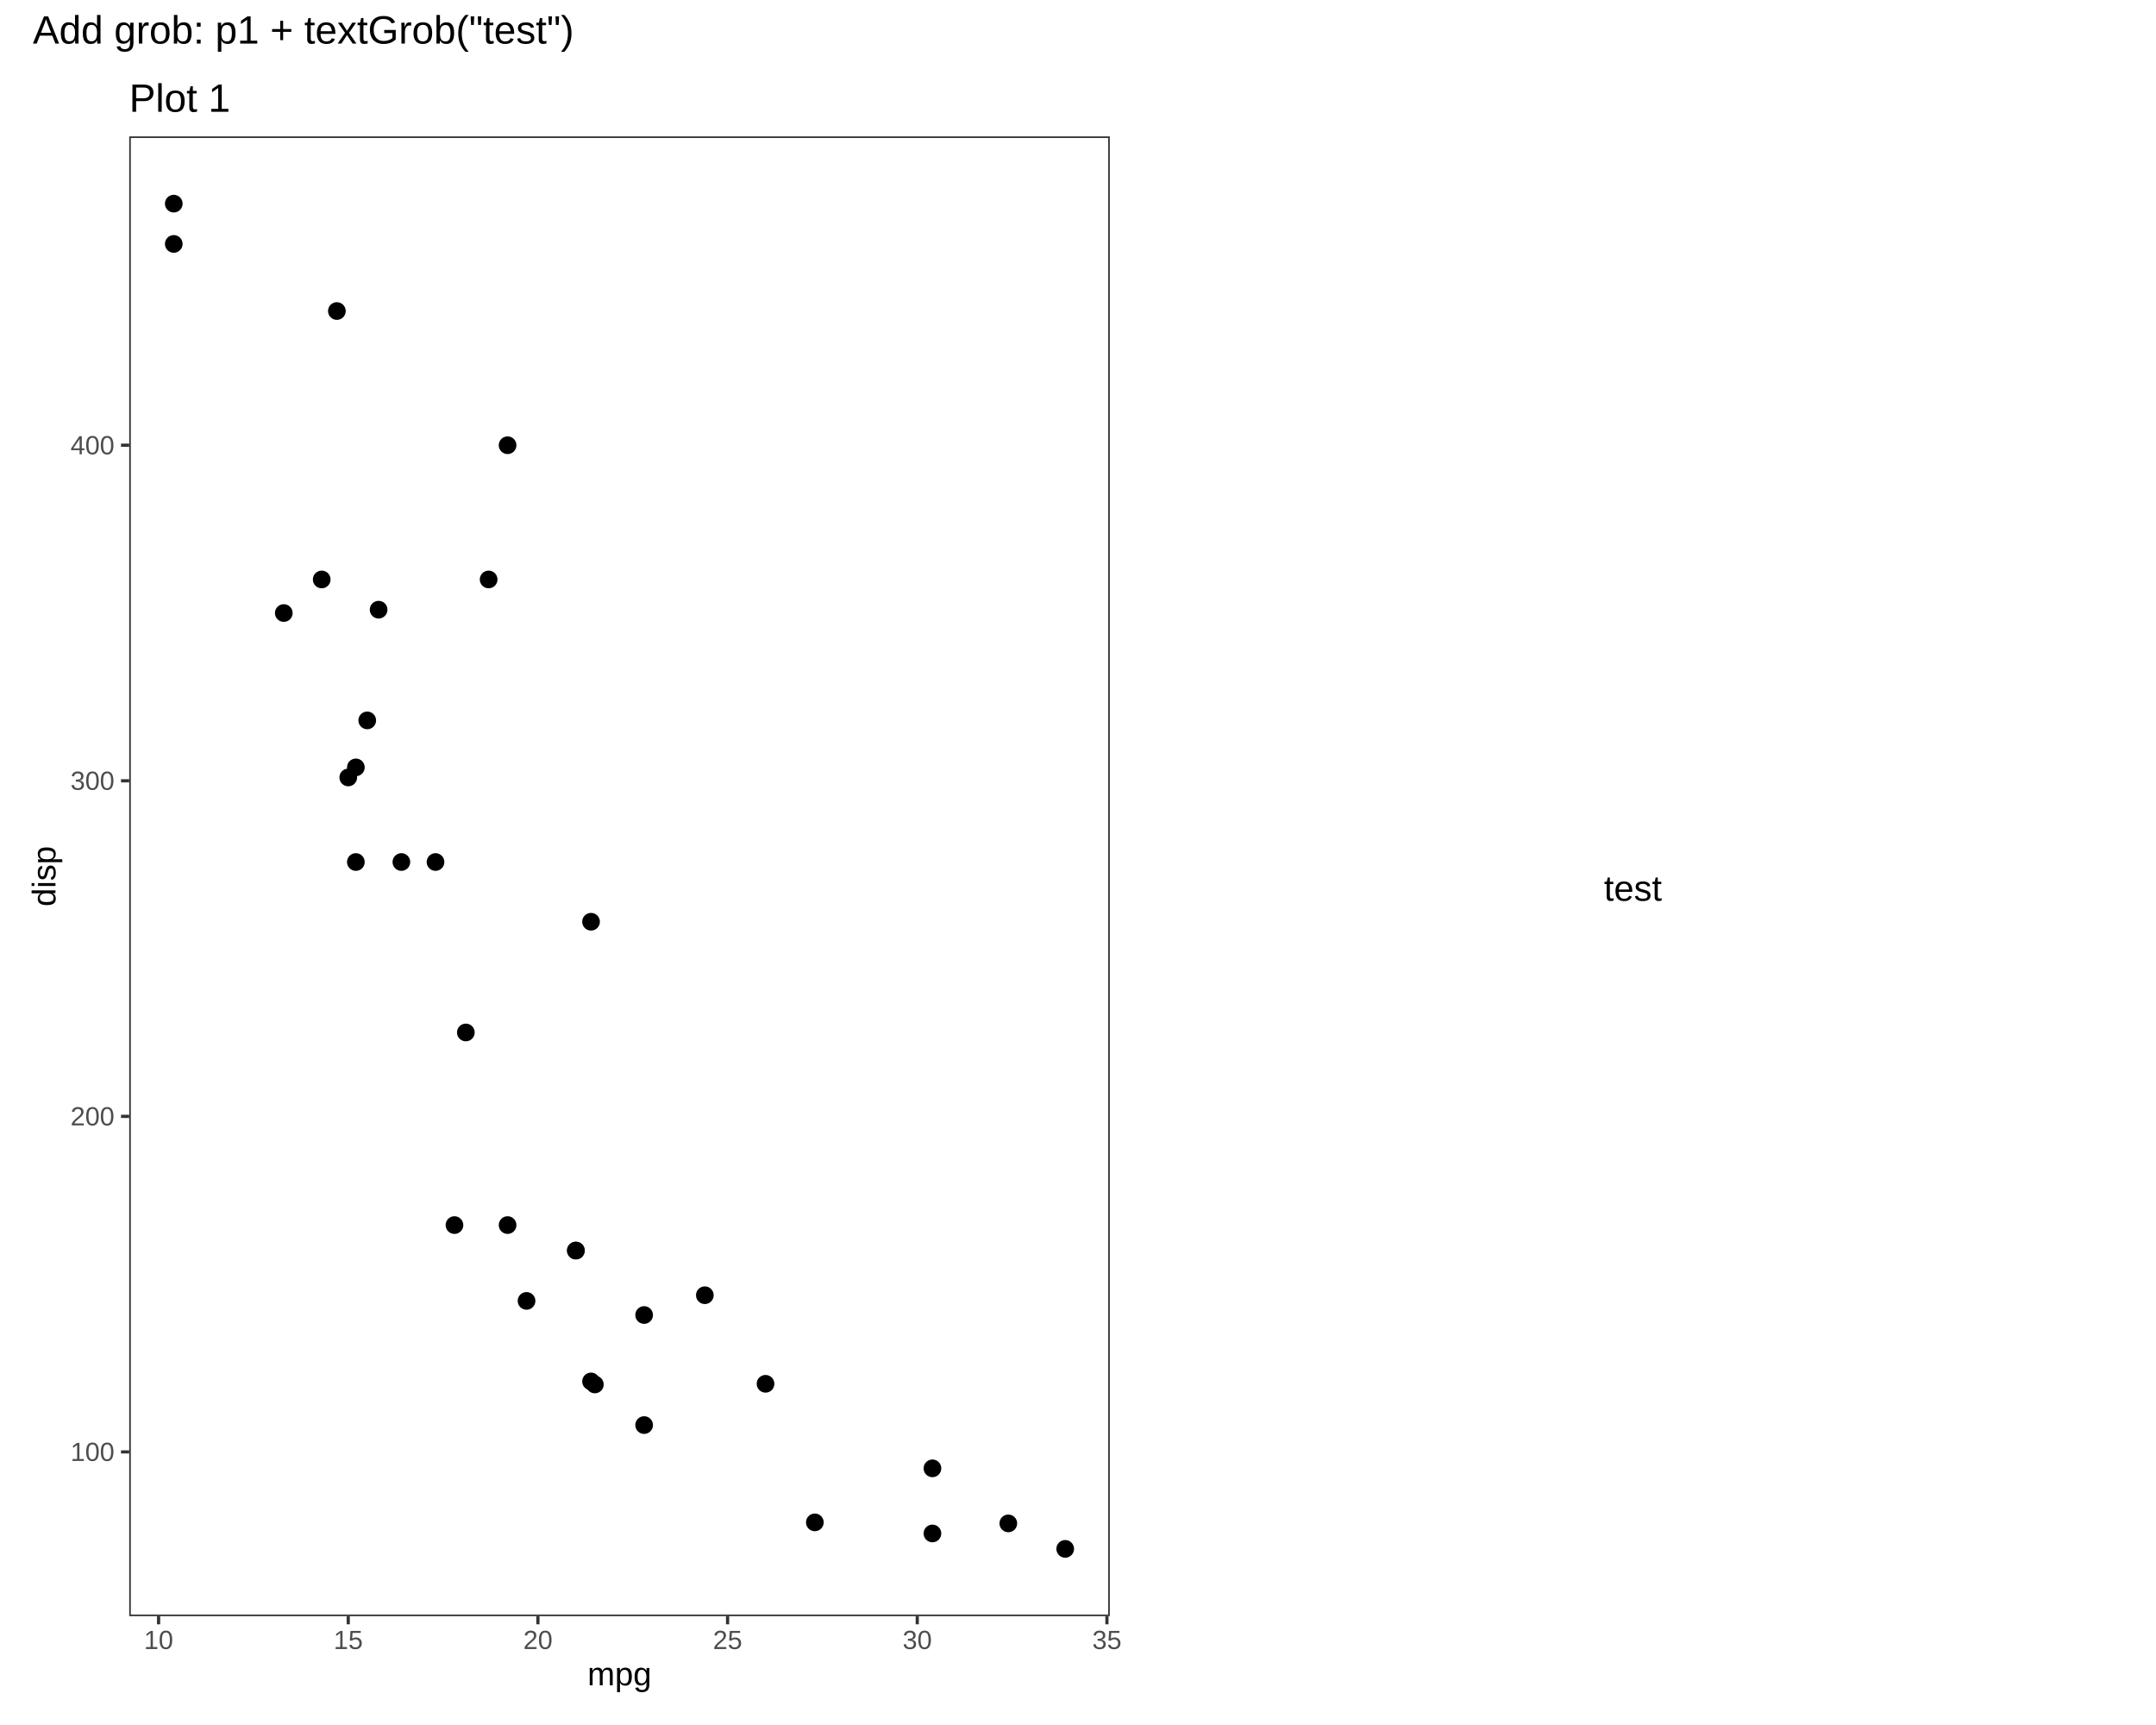
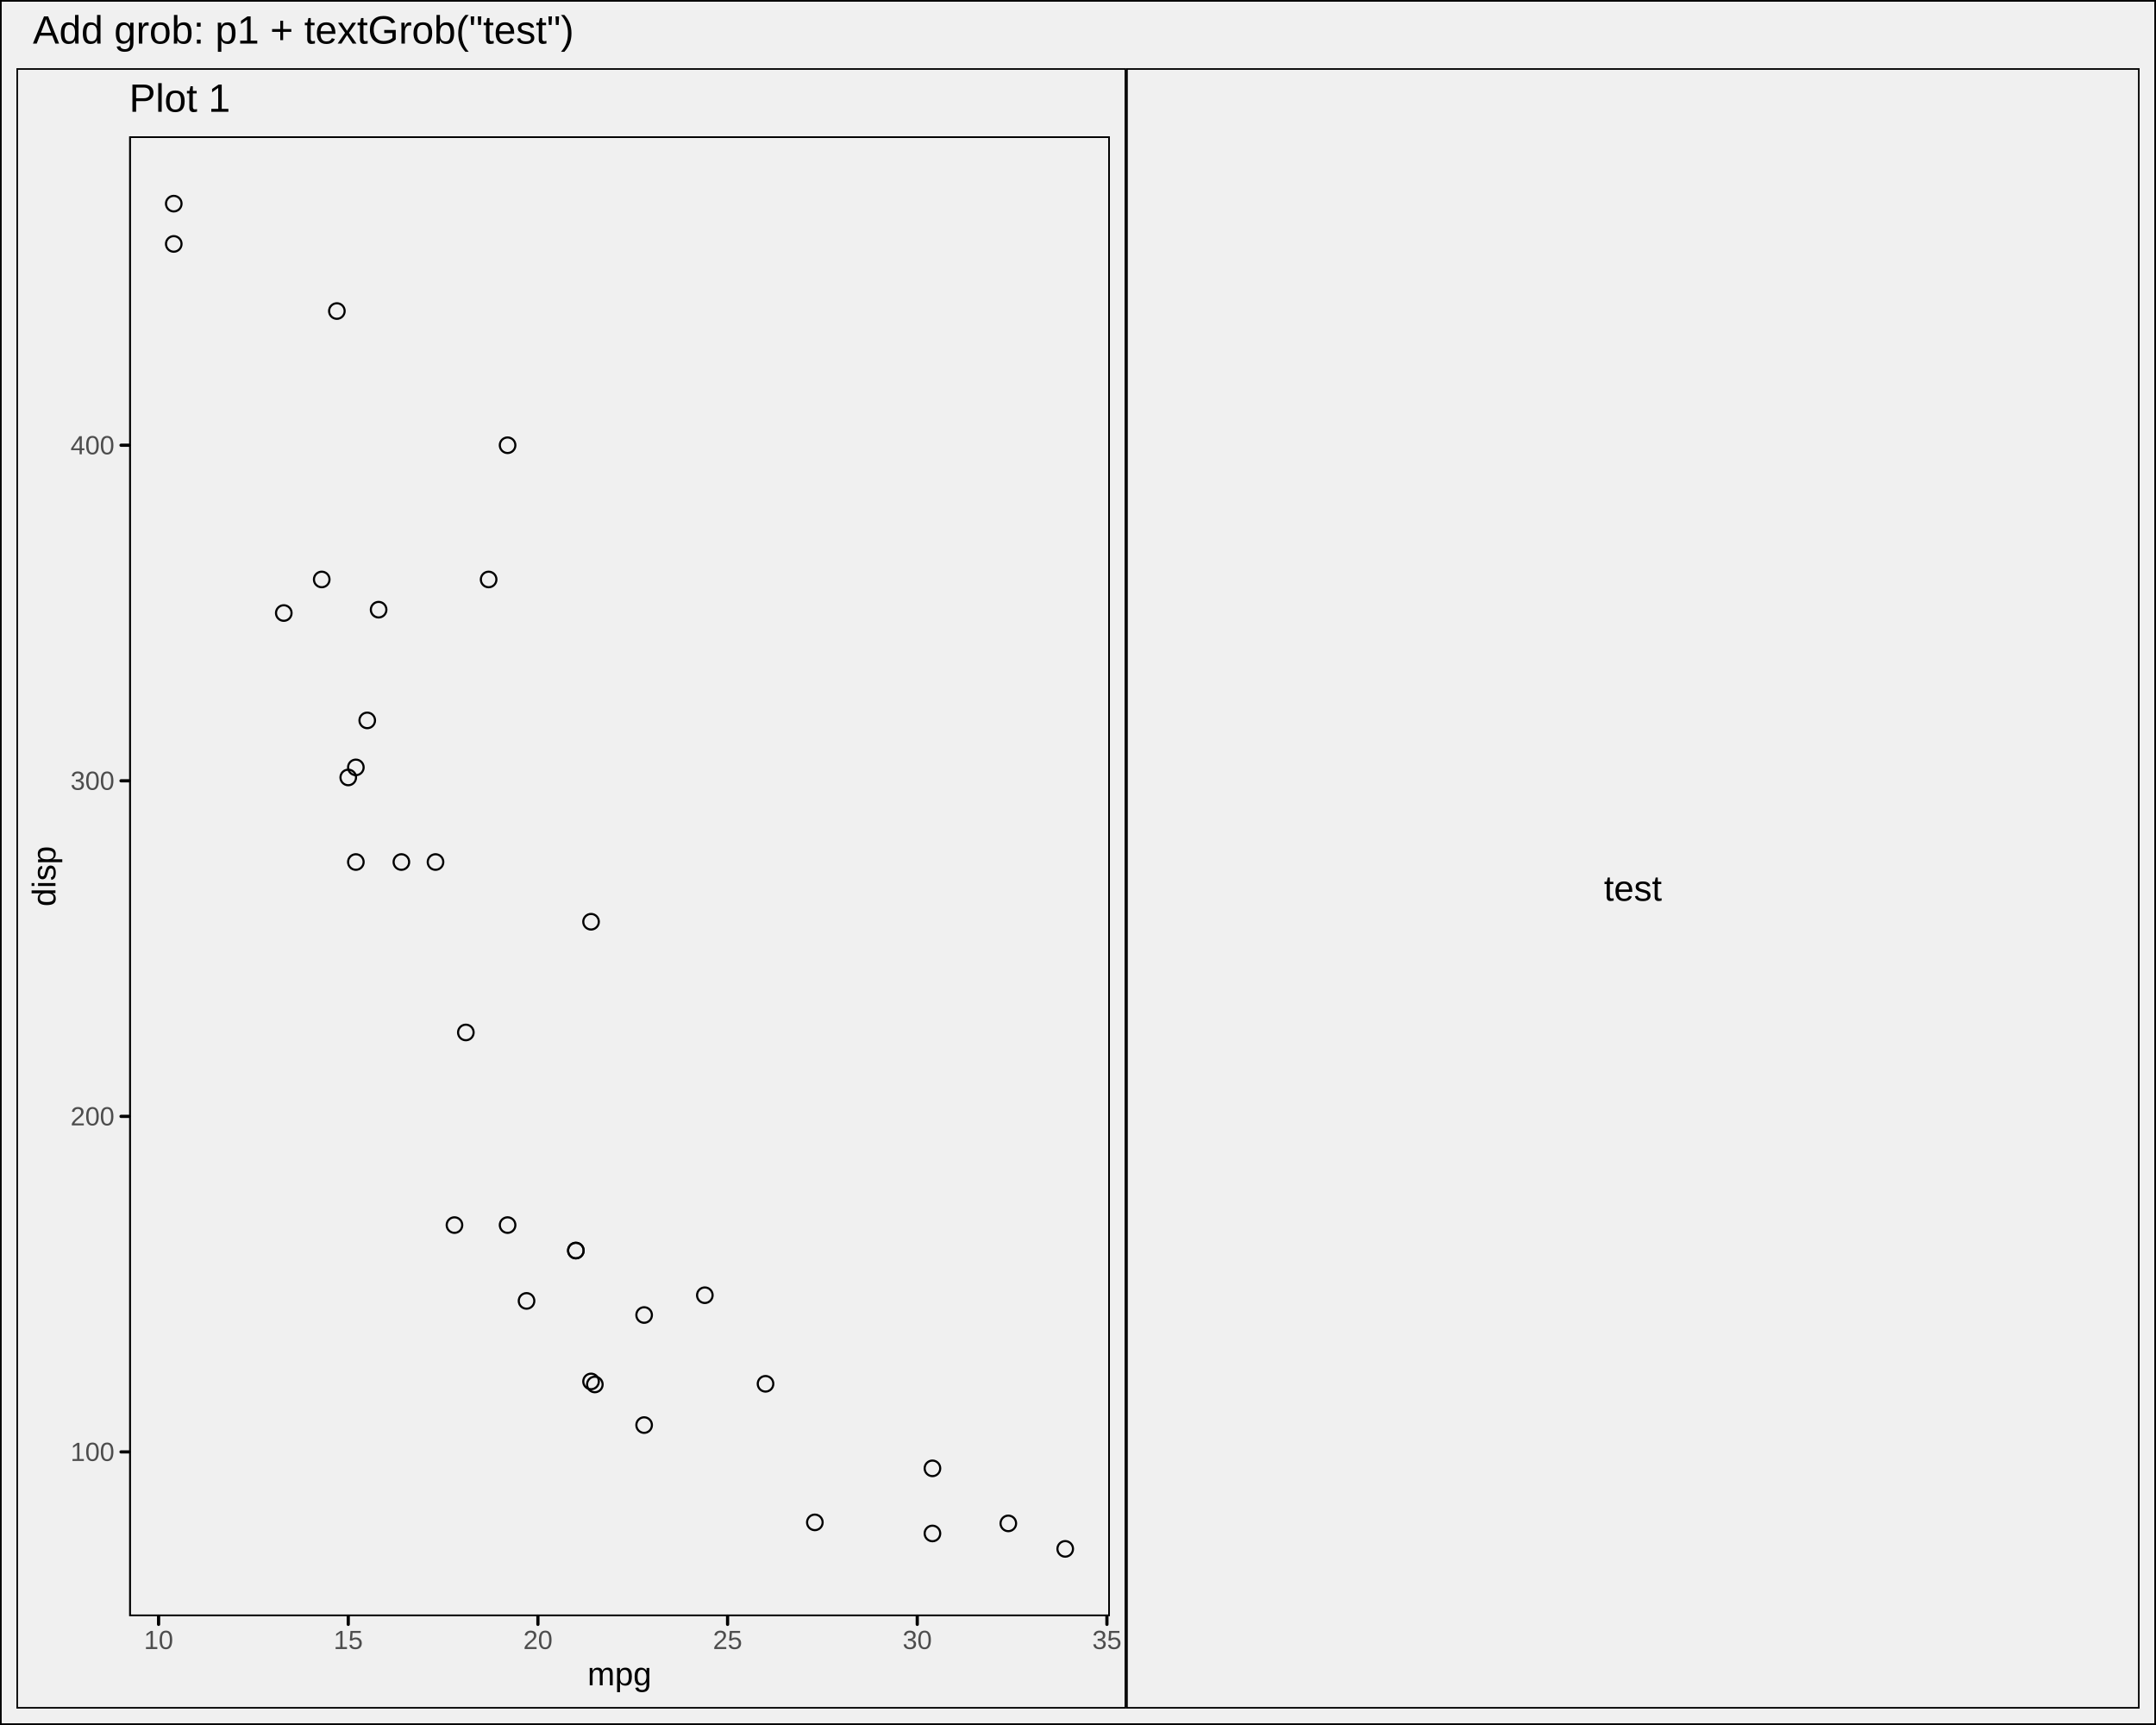
- <svg xmlns="http://www.w3.org/2000/svg" viewBox="0 0 720.00 576.00">
+ <svg xmlns="http://www.w3.org/2000/svg" viewBox="0 0 720 576">
  <defs>
-     <style type="text/css">
-     line, polyline, polygon, path, rect, circle {
-       fill: none;
-       stroke: #000000;
-       stroke-linecap: round;
-       stroke-linejoin: round;
-       stroke-miterlimit: 10.00;
-     }
-   </style>
+     <style type="text/css">circle,polyline,rect{fill:none;stroke:#000;stroke-linecap:round;stroke-linejoin:round;stroke-miterlimit:10}</style>
  </defs>
-   <rect width="100%" height="100%" style="stroke: none; fill: #FFFFFF;" />
-   <rect x="0.00" y="0.00" width="720.00" height="576.00" style="stroke-width: 1.07; stroke: #FFFFFF; fill: #FFFFFF;" />
+   <rect width="100%" height="100%" fill="#FFF" stroke="none" />
+   <rect width="720" height="576" x="0" y="0" fill="#FFF" stroke="#FFF" stroke-width="1.07" />
  <defs>
    <clipPath id="cpMzc2LjA5fDcxNC41Mnw1NzAuNTJ8MjIuNzc=">
-       <rect x="376.09" y="22.77" width="338.43" height="547.75" />
+       <rect width="338.43" height="547.75" x="376.09" y="22.77" />
    </clipPath>
  </defs>
-   <rect x="376.09" y="22.77" width="338.43" height="547.75" style="stroke-width: 1.07; stroke: #FFFFFF; fill: #FFFFFF;" clip-path="url(#cpMzc2LjA5fDcxNC41Mnw1NzAuNTJ8MjIuNzc=)" />
+   <rect width="338.43" height="547.75" x="376.09" y="22.77" fill="#FFF" stroke="#FFF" stroke-width="1.07" clip-path="url(#cpMzc2LjA5fDcxNC41Mnw1NzAuNTJ8MjIuNzc=)" />
  <defs>
    <clipPath id="cpMC4wMHw3MjAuMDB8NTc2LjAwfDAuMDA=">
-       <rect x="0.00" y="0.00" width="720.00" height="576.00" />
+       <rect width="720" height="576" x="0" y="0" />
    </clipPath>
  </defs>
  <defs>
    <clipPath id="cpNS40OHwzNzYuMDl8NTcwLjUyfDIyLjc3">
-       <rect x="5.48" y="22.77" width="370.61" height="547.75" />
+       <rect width="370.61" height="547.75" x="5.48" y="22.77" />
    </clipPath>
  </defs>
-   <rect x="5.48" y="22.77" width="370.61" height="547.75" style="stroke-width: 1.07; stroke: #FFFFFF; fill: #FFFFFF;" clip-path="url(#cpNS40OHwzNzYuMDl8NTcwLjUyfDIyLjc3)" />
+   <rect width="370.61" height="547.75" x="5.48" y="22.77" fill="#FFF" stroke="#FFF" stroke-width="1.07" clip-path="url(#cpNS40OHwzNzYuMDl8NTcwLjUyfDIyLjc3)" />
  <defs>
    <clipPath id="cpMC4wMHw3MjAuMDB8NTc2LjAwfDAuMDA=">
-       <rect x="0.00" y="0.00" width="720.00" height="576.00" />
+       <rect width="720" height="576" x="0" y="0" />
    </clipPath>
  </defs>
  <defs>
    <clipPath id="cpNDMuMTV8MzcwLjYxfDUzOS42NXw0NS41NA==">
-       <rect x="43.15" y="45.54" width="327.47" height="494.11" />
+       <rect width="327.47" height="494.11" x="43.15" y="45.54" />
    </clipPath>
  </defs>
-   <rect x="43.15" y="45.54" width="327.47" height="494.11" style="stroke-width: 1.07; stroke: none; fill: #FFFFFF;" clip-path="url(#cpNDMuMTV8MzcwLjYxfDUzOS42NXw0NS41NA==)" />
-   <circle cx="192.31" cy="417.58" r="1.95pt" style="stroke-width: 0.71; fill: #000000;" clip-path="url(#cpNDMuMTV8MzcwLjYxfDUzOS42NXw0NS41NA==)" />
-   <circle cx="192.31" cy="417.58" r="1.95pt" style="stroke-width: 0.71; fill: #000000;" clip-path="url(#cpNDMuMTV8MzcwLjYxfDUzOS42NXw0NS41NA==)" />
-   <circle cx="215.11" cy="475.85" r="1.95pt" style="stroke-width: 0.71; fill: #000000;" clip-path="url(#cpNDMuMTV8MzcwLjYxfDUzOS42NXw0NS41NA==)" />
-   <circle cx="197.38" cy="307.78" r="1.95pt" style="stroke-width: 0.71; fill: #000000;" clip-path="url(#cpNDMuMTV8MzcwLjYxfDUzOS42NXw0NS41NA==)" />
-   <circle cx="163.18" cy="193.49" r="1.95pt" style="stroke-width: 0.71; fill: #000000;" clip-path="url(#cpNDMuMTV8MzcwLjYxfDUzOS42NXw0NS41NA==)" />
-   <circle cx="155.57" cy="344.75" r="1.95pt" style="stroke-width: 0.71; fill: #000000;" clip-path="url(#cpNDMuMTV8MzcwLjYxfDUzOS42NXw0NS41NA==)" />
-   <circle cx="107.44" cy="193.49" r="1.95pt" style="stroke-width: 0.71; fill: #000000;" clip-path="url(#cpNDMuMTV8MzcwLjYxfDUzOS42NXw0NS41NA==)" />
-   <circle cx="235.38" cy="432.49" r="1.95pt" style="stroke-width: 0.71; fill: #000000;" clip-path="url(#cpNDMuMTV8MzcwLjYxfDUzOS42NXw0NS41NA==)" />
-   <circle cx="215.11" cy="439.10" r="1.95pt" style="stroke-width: 0.71; fill: #000000;" clip-path="url(#cpNDMuMTV8MzcwLjYxfDUzOS42NXw0NS41NA==)" />
-   <circle cx="169.51" cy="409.07" r="1.95pt" style="stroke-width: 0.71; fill: #000000;" clip-path="url(#cpNDMuMTV8MzcwLjYxfDUzOS42NXw0NS41NA==)" />
-   <circle cx="151.77" cy="409.07" r="1.95pt" style="stroke-width: 0.71; fill: #000000;" clip-path="url(#cpNDMuMTV8MzcwLjYxfDUzOS42NXw0NS41NA==)" />
-   <circle cx="134.04" cy="287.84" r="1.95pt" style="stroke-width: 0.71; fill: #000000;" clip-path="url(#cpNDMuMTV8MzcwLjYxfDUzOS42NXw0NS41NA==)" />
-   <circle cx="145.44" cy="287.84" r="1.95pt" style="stroke-width: 0.71; fill: #000000;" clip-path="url(#cpNDMuMTV8MzcwLjYxfDUzOS42NXw0NS41NA==)" />
-   <circle cx="118.84" cy="287.84" r="1.95pt" style="stroke-width: 0.71; fill: #000000;" clip-path="url(#cpNDMuMTV8MzcwLjYxfDUzOS42NXw0NS41NA==)" />
-   <circle cx="58.03" cy="68.00" r="1.95pt" style="stroke-width: 0.71; fill: #000000;" clip-path="url(#cpNDMuMTV8MzcwLjYxfDUzOS42NXw0NS41NA==)" />
-   <circle cx="58.03" cy="81.45" r="1.95pt" style="stroke-width: 0.71; fill: #000000;" clip-path="url(#cpNDMuMTV8MzcwLjYxfDUzOS42NXw0NS41NA==)" />
-   <circle cx="112.50" cy="103.86" r="1.95pt" style="stroke-width: 0.71; fill: #000000;" clip-path="url(#cpNDMuMTV8MzcwLjYxfDUzOS42NXw0NS41NA==)" />
-   <circle cx="336.73" cy="508.68" r="1.95pt" style="stroke-width: 0.71; fill: #000000;" clip-path="url(#cpNDMuMTV8MzcwLjYxfDUzOS42NXw0NS41NA==)" />
-   <circle cx="311.39" cy="512.04" r="1.95pt" style="stroke-width: 0.71; fill: #000000;" clip-path="url(#cpNDMuMTV8MzcwLjYxfDUzOS42NXw0NS41NA==)" />
-   <circle cx="355.73" cy="517.19" r="1.95pt" style="stroke-width: 0.71; fill: #000000;" clip-path="url(#cpNDMuMTV8MzcwLjYxfDUzOS42NXw0NS41NA==)" />
-   <circle cx="198.65" cy="462.29" r="1.95pt" style="stroke-width: 0.71; fill: #000000;" clip-path="url(#cpNDMuMTV8MzcwLjYxfDUzOS42NXw0NS41NA==)" />
-   <circle cx="122.64" cy="240.55" r="1.95pt" style="stroke-width: 0.71; fill: #000000;" clip-path="url(#cpNDMuMTV8MzcwLjYxfDUzOS42NXw0NS41NA==)" />
-   <circle cx="118.84" cy="256.24" r="1.95pt" style="stroke-width: 0.71; fill: #000000;" clip-path="url(#cpNDMuMTV8MzcwLjYxfDUzOS42NXw0NS41NA==)" />
-   <circle cx="94.77" cy="204.70" r="1.95pt" style="stroke-width: 0.71; fill: #000000;" clip-path="url(#cpNDMuMTV8MzcwLjYxfDUzOS42NXw0NS41NA==)" />
-   <circle cx="169.51" cy="148.67" r="1.95pt" style="stroke-width: 0.71; fill: #000000;" clip-path="url(#cpNDMuMTV8MzcwLjYxfDUzOS42NXw0NS41NA==)" />
-   <circle cx="272.12" cy="508.34" r="1.95pt" style="stroke-width: 0.71; fill: #000000;" clip-path="url(#cpNDMuMTV8MzcwLjYxfDUzOS42NXw0NS41NA==)" />
-   <circle cx="255.65" cy="462.07" r="1.95pt" style="stroke-width: 0.71; fill: #000000;" clip-path="url(#cpNDMuMTV8MzcwLjYxfDUzOS42NXw0NS41NA==)" />
-   <circle cx="311.39" cy="490.30" r="1.95pt" style="stroke-width: 0.71; fill: #000000;" clip-path="url(#cpNDMuMTV8MzcwLjYxfDUzOS42NXw0NS41NA==)" />
-   <circle cx="126.44" cy="203.58" r="1.95pt" style="stroke-width: 0.71; fill: #000000;" clip-path="url(#cpNDMuMTV8MzcwLjYxfDUzOS42NXw0NS41NA==)" />
-   <circle cx="175.84" cy="434.39" r="1.95pt" style="stroke-width: 0.71; fill: #000000;" clip-path="url(#cpNDMuMTV8MzcwLjYxfDUzOS42NXw0NS41NA==)" />
-   <circle cx="116.30" cy="259.60" r="1.95pt" style="stroke-width: 0.71; fill: #000000;" clip-path="url(#cpNDMuMTV8MzcwLjYxfDUzOS42NXw0NS41NA==)" />
-   <circle cx="197.38" cy="461.28" r="1.95pt" style="stroke-width: 0.71; fill: #000000;" clip-path="url(#cpNDMuMTV8MzcwLjYxfDUzOS42NXw0NS41NA==)" />
-   <rect x="43.15" y="45.54" width="327.47" height="494.11" style="stroke-width: 1.07; stroke: #333333;" clip-path="url(#cpNDMuMTV8MzcwLjYxfDUzOS42NXw0NS41NA==)" />
+   <rect width="327.47" height="494.11" x="43.15" y="45.54" fill="#FFF" stroke="none" stroke-width="1.07" clip-path="url(#cpNDMuMTV8MzcwLjYxfDUzOS42NXw0NS41NA==)" />
+   <circle cx="192.31" cy="417.58" r="2.6" fill="#000" stroke-width=".71" clip-path="url(#cpNDMuMTV8MzcwLjYxfDUzOS42NXw0NS41NA==)" />
+   <circle cx="192.31" cy="417.58" r="2.6" fill="#000" stroke-width=".71" clip-path="url(#cpNDMuMTV8MzcwLjYxfDUzOS42NXw0NS41NA==)" />
+   <circle cx="215.11" cy="475.85" r="2.6" fill="#000" stroke-width=".71" clip-path="url(#cpNDMuMTV8MzcwLjYxfDUzOS42NXw0NS41NA==)" />
+   <circle cx="197.38" cy="307.78" r="2.6" fill="#000" stroke-width=".71" clip-path="url(#cpNDMuMTV8MzcwLjYxfDUzOS42NXw0NS41NA==)" />
+   <circle cx="163.18" cy="193.49" r="2.6" fill="#000" stroke-width=".71" clip-path="url(#cpNDMuMTV8MzcwLjYxfDUzOS42NXw0NS41NA==)" />
+   <circle cx="155.57" cy="344.75" r="2.6" fill="#000" stroke-width=".71" clip-path="url(#cpNDMuMTV8MzcwLjYxfDUzOS42NXw0NS41NA==)" />
+   <circle cx="107.44" cy="193.49" r="2.6" fill="#000" stroke-width=".71" clip-path="url(#cpNDMuMTV8MzcwLjYxfDUzOS42NXw0NS41NA==)" />
+   <circle cx="235.38" cy="432.49" r="2.6" fill="#000" stroke-width=".71" clip-path="url(#cpNDMuMTV8MzcwLjYxfDUzOS42NXw0NS41NA==)" />
+   <circle cx="215.11" cy="439.1" r="2.6" fill="#000" stroke-width=".71" clip-path="url(#cpNDMuMTV8MzcwLjYxfDUzOS42NXw0NS41NA==)" />
+   <circle cx="169.51" cy="409.07" r="2.6" fill="#000" stroke-width=".71" clip-path="url(#cpNDMuMTV8MzcwLjYxfDUzOS42NXw0NS41NA==)" />
+   <circle cx="151.77" cy="409.07" r="2.6" fill="#000" stroke-width=".71" clip-path="url(#cpNDMuMTV8MzcwLjYxfDUzOS42NXw0NS41NA==)" />
+   <circle cx="134.04" cy="287.84" r="2.6" fill="#000" stroke-width=".71" clip-path="url(#cpNDMuMTV8MzcwLjYxfDUzOS42NXw0NS41NA==)" />
+   <circle cx="145.44" cy="287.84" r="2.6" fill="#000" stroke-width=".71" clip-path="url(#cpNDMuMTV8MzcwLjYxfDUzOS42NXw0NS41NA==)" />
+   <circle cx="118.84" cy="287.84" r="2.6" fill="#000" stroke-width=".71" clip-path="url(#cpNDMuMTV8MzcwLjYxfDUzOS42NXw0NS41NA==)" />
+   <circle cx="58.03" cy="68" r="2.6" fill="#000" stroke-width=".71" clip-path="url(#cpNDMuMTV8MzcwLjYxfDUzOS42NXw0NS41NA==)" />
+   <circle cx="58.03" cy="81.45" r="2.6" fill="#000" stroke-width=".71" clip-path="url(#cpNDMuMTV8MzcwLjYxfDUzOS42NXw0NS41NA==)" />
+   <circle cx="112.5" cy="103.86" r="2.6" fill="#000" stroke-width=".71" clip-path="url(#cpNDMuMTV8MzcwLjYxfDUzOS42NXw0NS41NA==)" />
+   <circle cx="336.73" cy="508.68" r="2.6" fill="#000" stroke-width=".71" clip-path="url(#cpNDMuMTV8MzcwLjYxfDUzOS42NXw0NS41NA==)" />
+   <circle cx="311.39" cy="512.04" r="2.6" fill="#000" stroke-width=".71" clip-path="url(#cpNDMuMTV8MzcwLjYxfDUzOS42NXw0NS41NA==)" />
+   <circle cx="355.73" cy="517.19" r="2.6" fill="#000" stroke-width=".71" clip-path="url(#cpNDMuMTV8MzcwLjYxfDUzOS42NXw0NS41NA==)" />
+   <circle cx="198.65" cy="462.29" r="2.6" fill="#000" stroke-width=".71" clip-path="url(#cpNDMuMTV8MzcwLjYxfDUzOS42NXw0NS41NA==)" />
+   <circle cx="122.64" cy="240.55" r="2.6" fill="#000" stroke-width=".71" clip-path="url(#cpNDMuMTV8MzcwLjYxfDUzOS42NXw0NS41NA==)" />
+   <circle cx="118.84" cy="256.24" r="2.6" fill="#000" stroke-width=".71" clip-path="url(#cpNDMuMTV8MzcwLjYxfDUzOS42NXw0NS41NA==)" />
+   <circle cx="94.77" cy="204.7" r="2.6" fill="#000" stroke-width=".71" clip-path="url(#cpNDMuMTV8MzcwLjYxfDUzOS42NXw0NS41NA==)" />
+   <circle cx="169.51" cy="148.67" r="2.6" fill="#000" stroke-width=".71" clip-path="url(#cpNDMuMTV8MzcwLjYxfDUzOS42NXw0NS41NA==)" />
+   <circle cx="272.12" cy="508.34" r="2.6" fill="#000" stroke-width=".71" clip-path="url(#cpNDMuMTV8MzcwLjYxfDUzOS42NXw0NS41NA==)" />
+   <circle cx="255.65" cy="462.07" r="2.6" fill="#000" stroke-width=".71" clip-path="url(#cpNDMuMTV8MzcwLjYxfDUzOS42NXw0NS41NA==)" />
+   <circle cx="311.39" cy="490.3" r="2.6" fill="#000" stroke-width=".71" clip-path="url(#cpNDMuMTV8MzcwLjYxfDUzOS42NXw0NS41NA==)" />
+   <circle cx="126.44" cy="203.58" r="2.6" fill="#000" stroke-width=".71" clip-path="url(#cpNDMuMTV8MzcwLjYxfDUzOS42NXw0NS41NA==)" />
+   <circle cx="175.84" cy="434.39" r="2.6" fill="#000" stroke-width=".71" clip-path="url(#cpNDMuMTV8MzcwLjYxfDUzOS42NXw0NS41NA==)" />
+   <circle cx="116.3" cy="259.6" r="2.6" fill="#000" stroke-width=".71" clip-path="url(#cpNDMuMTV8MzcwLjYxfDUzOS42NXw0NS41NA==)" />
+   <circle cx="197.38" cy="461.28" r="2.6" fill="#000" stroke-width=".71" clip-path="url(#cpNDMuMTV8MzcwLjYxfDUzOS42NXw0NS41NA==)" />
+   <rect width="327.47" height="494.11" x="43.15" y="45.54" stroke="#333" stroke-width="1.07" clip-path="url(#cpNDMuMTV8MzcwLjYxfDUzOS42NXw0NS41NA==)" />
  <defs>
    <clipPath id="cpMC4wMHw3MjAuMDB8NTc2LjAwfDAuMDA=">
-       <rect x="0.00" y="0.00" width="720.00" height="576.00" />
+       <rect width="720" height="576" x="0" y="0" />
    </clipPath>
  </defs>
  <g clip-path="url(#cpMC4wMHw3MjAuMDB8NTc2LjAwfDAuMDA=)">
-     <text x="23.54" y="487.83" style="font-size: 8.80px; fill: #4D4D4D; font-family: Liberation Sans;" textLength="14.67px" lengthAdjust="spacingAndGlyphs">100</text>
+     <text x="23.54" y="487.83" fill="#4D4D4D" font-family="Liberation Sans" font-size="8.8" lengthAdjust="spacingAndGlyphs" textLength="14.67">100</text>
  </g>
  <g clip-path="url(#cpMC4wMHw3MjAuMDB8NTc2LjAwfDAuMDA=)">
-     <text x="23.54" y="375.79" style="font-size: 8.80px; fill: #4D4D4D; font-family: Liberation Sans;" textLength="14.67px" lengthAdjust="spacingAndGlyphs">200</text>
+     <text x="23.54" y="375.79" fill="#4D4D4D" font-family="Liberation Sans" font-size="8.8" lengthAdjust="spacingAndGlyphs" textLength="14.67">200</text>
  </g>
  <g clip-path="url(#cpMC4wMHw3MjAuMDB8NTc2LjAwfDAuMDA=)">
-     <text x="23.54" y="263.74" style="font-size: 8.80px; fill: #4D4D4D; font-family: Liberation Sans;" textLength="14.67px" lengthAdjust="spacingAndGlyphs">300</text>
+     <text x="23.54" y="263.74" fill="#4D4D4D" font-family="Liberation Sans" font-size="8.8" lengthAdjust="spacingAndGlyphs" textLength="14.67">300</text>
  </g>
  <g clip-path="url(#cpMC4wMHw3MjAuMDB8NTc2LjAwfDAuMDA=)">
-     <text x="23.54" y="151.70" style="font-size: 8.80px; fill: #4D4D4D; font-family: Liberation Sans;" textLength="14.67px" lengthAdjust="spacingAndGlyphs">400</text>
+     <text x="23.54" y="151.7" fill="#4D4D4D" font-family="Liberation Sans" font-size="8.8" lengthAdjust="spacingAndGlyphs" textLength="14.67">400</text>
  </g>
-   <polyline points="40.41,484.81 43.15,484.81 " style="stroke-width: 1.07; stroke: #333333; stroke-linecap: butt;" clip-path="url(#cpMC4wMHw3MjAuMDB8NTc2LjAwfDAuMDA=)" />
-   <polyline points="40.41,372.77 43.15,372.77 " style="stroke-width: 1.07; stroke: #333333; stroke-linecap: butt;" clip-path="url(#cpMC4wMHw3MjAuMDB8NTc2LjAwfDAuMDA=)" />
-   <polyline points="40.41,260.72 43.15,260.72 " style="stroke-width: 1.07; stroke: #333333; stroke-linecap: butt;" clip-path="url(#cpMC4wMHw3MjAuMDB8NTc2LjAwfDAuMDA=)" />
-   <polyline points="40.41,148.67 43.15,148.67 " style="stroke-width: 1.07; stroke: #333333; stroke-linecap: butt;" clip-path="url(#cpMC4wMHw3MjAuMDB8NTc2LjAwfDAuMDA=)" />
-   <polyline points="52.96,542.39 52.96,539.65 " style="stroke-width: 1.07; stroke: #333333; stroke-linecap: butt;" clip-path="url(#cpMC4wMHw3MjAuMDB8NTc2LjAwfDAuMDA=)" />
-   <polyline points="116.30,542.39 116.30,539.65 " style="stroke-width: 1.07; stroke: #333333; stroke-linecap: butt;" clip-path="url(#cpMC4wMHw3MjAuMDB8NTc2LjAwfDAuMDA=)" />
-   <polyline points="179.64,542.39 179.64,539.65 " style="stroke-width: 1.07; stroke: #333333; stroke-linecap: butt;" clip-path="url(#cpMC4wMHw3MjAuMDB8NTc2LjAwfDAuMDA=)" />
-   <polyline points="242.98,542.39 242.98,539.65 " style="stroke-width: 1.07; stroke: #333333; stroke-linecap: butt;" clip-path="url(#cpMC4wMHw3MjAuMDB8NTc2LjAwfDAuMDA=)" />
-   <polyline points="306.32,542.39 306.32,539.65 " style="stroke-width: 1.07; stroke: #333333; stroke-linecap: butt;" clip-path="url(#cpMC4wMHw3MjAuMDB8NTc2LjAwfDAuMDA=)" />
-   <polyline points="369.66,542.39 369.66,539.65 " style="stroke-width: 1.07; stroke: #333333; stroke-linecap: butt;" clip-path="url(#cpMC4wMHw3MjAuMDB8NTc2LjAwfDAuMDA=)" />
+   <polyline stroke="#333" stroke-linecap="butt" stroke-width="1.07" points="40.41 484.81 43.15 484.81" clip-path="url(#cpMC4wMHw3MjAuMDB8NTc2LjAwfDAuMDA=)" />
+   <polyline stroke="#333" stroke-linecap="butt" stroke-width="1.07" points="40.41 372.77 43.15 372.77" clip-path="url(#cpMC4wMHw3MjAuMDB8NTc2LjAwfDAuMDA=)" />
+   <polyline stroke="#333" stroke-linecap="butt" stroke-width="1.07" points="40.41 260.72 43.15 260.72" clip-path="url(#cpMC4wMHw3MjAuMDB8NTc2LjAwfDAuMDA=)" />
+   <polyline stroke="#333" stroke-linecap="butt" stroke-width="1.07" points="40.41 148.67 43.15 148.67" clip-path="url(#cpMC4wMHw3MjAuMDB8NTc2LjAwfDAuMDA=)" />
+   <polyline stroke="#333" stroke-linecap="butt" stroke-width="1.07" points="52.96 542.39 52.96 539.65" clip-path="url(#cpMC4wMHw3MjAuMDB8NTc2LjAwfDAuMDA=)" />
+   <polyline stroke="#333" stroke-linecap="butt" stroke-width="1.07" points="116.3 542.39 116.3 539.65" clip-path="url(#cpMC4wMHw3MjAuMDB8NTc2LjAwfDAuMDA=)" />
+   <polyline stroke="#333" stroke-linecap="butt" stroke-width="1.07" points="179.64 542.39 179.64 539.65" clip-path="url(#cpMC4wMHw3MjAuMDB8NTc2LjAwfDAuMDA=)" />
+   <polyline stroke="#333" stroke-linecap="butt" stroke-width="1.07" points="242.98 542.39 242.98 539.65" clip-path="url(#cpMC4wMHw3MjAuMDB8NTc2LjAwfDAuMDA=)" />
+   <polyline stroke="#333" stroke-linecap="butt" stroke-width="1.07" points="306.32 542.39 306.32 539.65" clip-path="url(#cpMC4wMHw3MjAuMDB8NTc2LjAwfDAuMDA=)" />
+   <polyline stroke="#333" stroke-linecap="butt" stroke-width="1.07" points="369.66 542.39 369.66 539.65" clip-path="url(#cpMC4wMHw3MjAuMDB8NTc2LjAwfDAuMDA=)" />
  <g clip-path="url(#cpMC4wMHw3MjAuMDB8NTc2LjAwfDAuMDA=)">
-     <text x="48.07" y="550.63" style="font-size: 8.80px; fill: #4D4D4D; font-family: Liberation Sans;" textLength="9.78px" lengthAdjust="spacingAndGlyphs">10</text>
+     <text x="48.07" y="550.63" fill="#4D4D4D" font-family="Liberation Sans" font-size="8.8" lengthAdjust="spacingAndGlyphs" textLength="9.78">10</text>
  </g>
  <g clip-path="url(#cpMC4wMHw3MjAuMDB8NTc2LjAwfDAuMDA=)">
-     <text x="111.41" y="550.63" style="font-size: 8.80px; fill: #4D4D4D; font-family: Liberation Sans;" textLength="9.78px" lengthAdjust="spacingAndGlyphs">15</text>
+     <text x="111.41" y="550.63" fill="#4D4D4D" font-family="Liberation Sans" font-size="8.8" lengthAdjust="spacingAndGlyphs" textLength="9.78">15</text>
  </g>
  <g clip-path="url(#cpMC4wMHw3MjAuMDB8NTc2LjAwfDAuMDA=)">
-     <text x="174.75" y="550.63" style="font-size: 8.80px; fill: #4D4D4D; font-family: Liberation Sans;" textLength="9.78px" lengthAdjust="spacingAndGlyphs">20</text>
+     <text x="174.75" y="550.63" fill="#4D4D4D" font-family="Liberation Sans" font-size="8.8" lengthAdjust="spacingAndGlyphs" textLength="9.78">20</text>
  </g>
  <g clip-path="url(#cpMC4wMHw3MjAuMDB8NTc2LjAwfDAuMDA=)">
-     <text x="238.09" y="550.63" style="font-size: 8.80px; fill: #4D4D4D; font-family: Liberation Sans;" textLength="9.78px" lengthAdjust="spacingAndGlyphs">25</text>
+     <text x="238.09" y="550.63" fill="#4D4D4D" font-family="Liberation Sans" font-size="8.8" lengthAdjust="spacingAndGlyphs" textLength="9.78">25</text>
  </g>
  <g clip-path="url(#cpMC4wMHw3MjAuMDB8NTc2LjAwfDAuMDA=)">
-     <text x="301.43" y="550.63" style="font-size: 8.80px; fill: #4D4D4D; font-family: Liberation Sans;" textLength="9.78px" lengthAdjust="spacingAndGlyphs">30</text>
+     <text x="301.43" y="550.63" fill="#4D4D4D" font-family="Liberation Sans" font-size="8.8" lengthAdjust="spacingAndGlyphs" textLength="9.78">30</text>
  </g>
  <g clip-path="url(#cpMC4wMHw3MjAuMDB8NTc2LjAwfDAuMDA=)">
-     <text x="364.77" y="550.63" style="font-size: 8.80px; fill: #4D4D4D; font-family: Liberation Sans;" textLength="9.78px" lengthAdjust="spacingAndGlyphs">35</text>
+     <text x="364.77" y="550.63" fill="#4D4D4D" font-family="Liberation Sans" font-size="8.8" lengthAdjust="spacingAndGlyphs" textLength="9.78">35</text>
  </g>
  <g clip-path="url(#cpMC4wMHw3MjAuMDB8NTc2LjAwfDAuMDA=)">
-     <text x="196.18" y="562.76" style="font-size: 11.00px; font-family: Liberation Sans;" textLength="21.41px" lengthAdjust="spacingAndGlyphs">mpg</text>
+     <text x="196.18" y="562.76" font-family="Liberation Sans" font-size="11" lengthAdjust="spacingAndGlyphs" textLength="21.41">mpg</text>
  </g>
  <g clip-path="url(#cpMC4wMHw3MjAuMDB8NTc2LjAwfDAuMDA=)">
-     <text transform="translate(18.52,302.69) rotate(-90)" style="font-size: 11.00px; font-family: Liberation Sans;" textLength="20.19px" lengthAdjust="spacingAndGlyphs">disp</text>
+     <text font-family="Liberation Sans" font-size="11" lengthAdjust="spacingAndGlyphs" textLength="20.19" transform="translate(18.52,302.69) rotate(-90)">disp</text>
  </g>
  <g clip-path="url(#cpMC4wMHw3MjAuMDB8NTc2LjAwfDAuMDA=)">
-     <text x="43.15" y="37.33" style="font-size: 13.20px; font-family: Liberation Sans;" textLength="33.70px" lengthAdjust="spacingAndGlyphs">Plot 1</text>
+     <text x="43.15" y="37.33" font-family="Liberation Sans" font-size="13.2" lengthAdjust="spacingAndGlyphs" textLength="33.7">Plot 1</text>
  </g>
  <defs>
    <clipPath id="cpMzgxLjU3fDcwOS4wNHw1MzkuNjV8NDUuNTQ=">
-       <rect x="381.57" y="45.54" width="327.47" height="494.11" />
+       <rect width="327.47" height="494.11" x="381.57" y="45.54" />
    </clipPath>
  </defs>
  <defs>
    <clipPath id="cpMC4wMHw3MjAuMDB8NTc2LjAwfDAuMDA=">
-       <rect x="0.00" y="0.00" width="720.00" height="576.00" />
+       <rect width="720" height="576" x="0" y="0" />
    </clipPath>
  </defs>
  <defs>
    <clipPath id="cpMzc2LjA5fDcxNC41Mnw1NzAuNTJ8MjIuNzc=">
-       <rect x="376.09" y="22.77" width="338.43" height="547.75" />
+       <rect width="338.43" height="547.75" x="376.09" y="22.77" />
    </clipPath>
  </defs>
  <g clip-path="url(#cpMzc2LjA5fDcxNC41Mnw1NzAuNTJ8MjIuNzc=)">
-     <text x="535.64" y="300.77" style="font-size: 12.00px; font-family: Liberation Sans;" textLength="19.33px" lengthAdjust="spacingAndGlyphs">test</text>
+     <text x="535.64" y="300.77" font-family="Liberation Sans" font-size="12" lengthAdjust="spacingAndGlyphs" textLength="19.33">test</text>
  </g>
  <defs>
    <clipPath id="cpMC4wMHw3MjAuMDB8NTc2LjAwfDAuMDA=">
-       <rect x="0.00" y="0.00" width="720.00" height="576.00" />
+       <rect width="720" height="576" x="0" y="0" />
    </clipPath>
  </defs>
  <defs>
    <clipPath id="cpMzgxLjU3fDcwOS4wNHw0NS41NHwyOC4yNQ==">
-       <rect x="381.57" y="28.25" width="327.47" height="17.29" />
+       <rect width="327.47" height="17.29" x="381.57" y="28.25" />
    </clipPath>
  </defs>
  <defs>
    <clipPath id="cpMC4wMHw3MjAuMDB8NTc2LjAwfDAuMDA=">
-       <rect x="0.00" y="0.00" width="720.00" height="576.00" />
+       <rect width="720" height="576" x="0" y="0" />
    </clipPath>
  </defs>
  <defs>
    <clipPath id="cpMzgxLjU3fDcwOS4wNHw0NS41NHw0NS41NA==">
-       <rect x="381.57" y="45.54" width="327.47" height="0.00" />
+       <rect width="327.47" height="0" x="381.57" y="45.54" />
    </clipPath>
  </defs>
  <defs>
    <clipPath id="cpMC4wMHw3MjAuMDB8NTc2LjAwfDAuMDA=">
-       <rect x="0.00" y="0.00" width="720.00" height="576.00" />
+       <rect width="720" height="576" x="0" y="0" />
    </clipPath>
  </defs>
  <defs>
    <clipPath id="cpMzgxLjU3fDcwOS4wNHw1NjUuMDR8NTY1LjA0">
-       <rect x="381.57" y="565.04" width="327.47" height="0.00" />
+       <rect width="327.47" height="0" x="381.57" y="565.04" />
    </clipPath>
  </defs>
  <defs>
    <clipPath id="cpMC4wMHw3MjAuMDB8NTc2LjAwfDAuMDA=">
-       <rect x="0.00" y="0.00" width="720.00" height="576.00" />
+       <rect width="720" height="576" x="0" y="0" />
    </clipPath>
  </defs>
  <g clip-path="url(#cpMC4wMHw3MjAuMDB8NTc2LjAwfDAuMDA=)">
-     <text x="10.96" y="14.56" style="font-size: 13.20px; font-family: Liberation Sans;" textLength="180.39px" lengthAdjust="spacingAndGlyphs">Add grob: p1 + textGrob("test")</text>
+     <text x="10.96" y="14.56" font-family="Liberation Sans" font-size="13.2" lengthAdjust="spacingAndGlyphs" textLength="180.39">Add grob: p1 + textGrob("test")</text>
  </g>
</svg>
